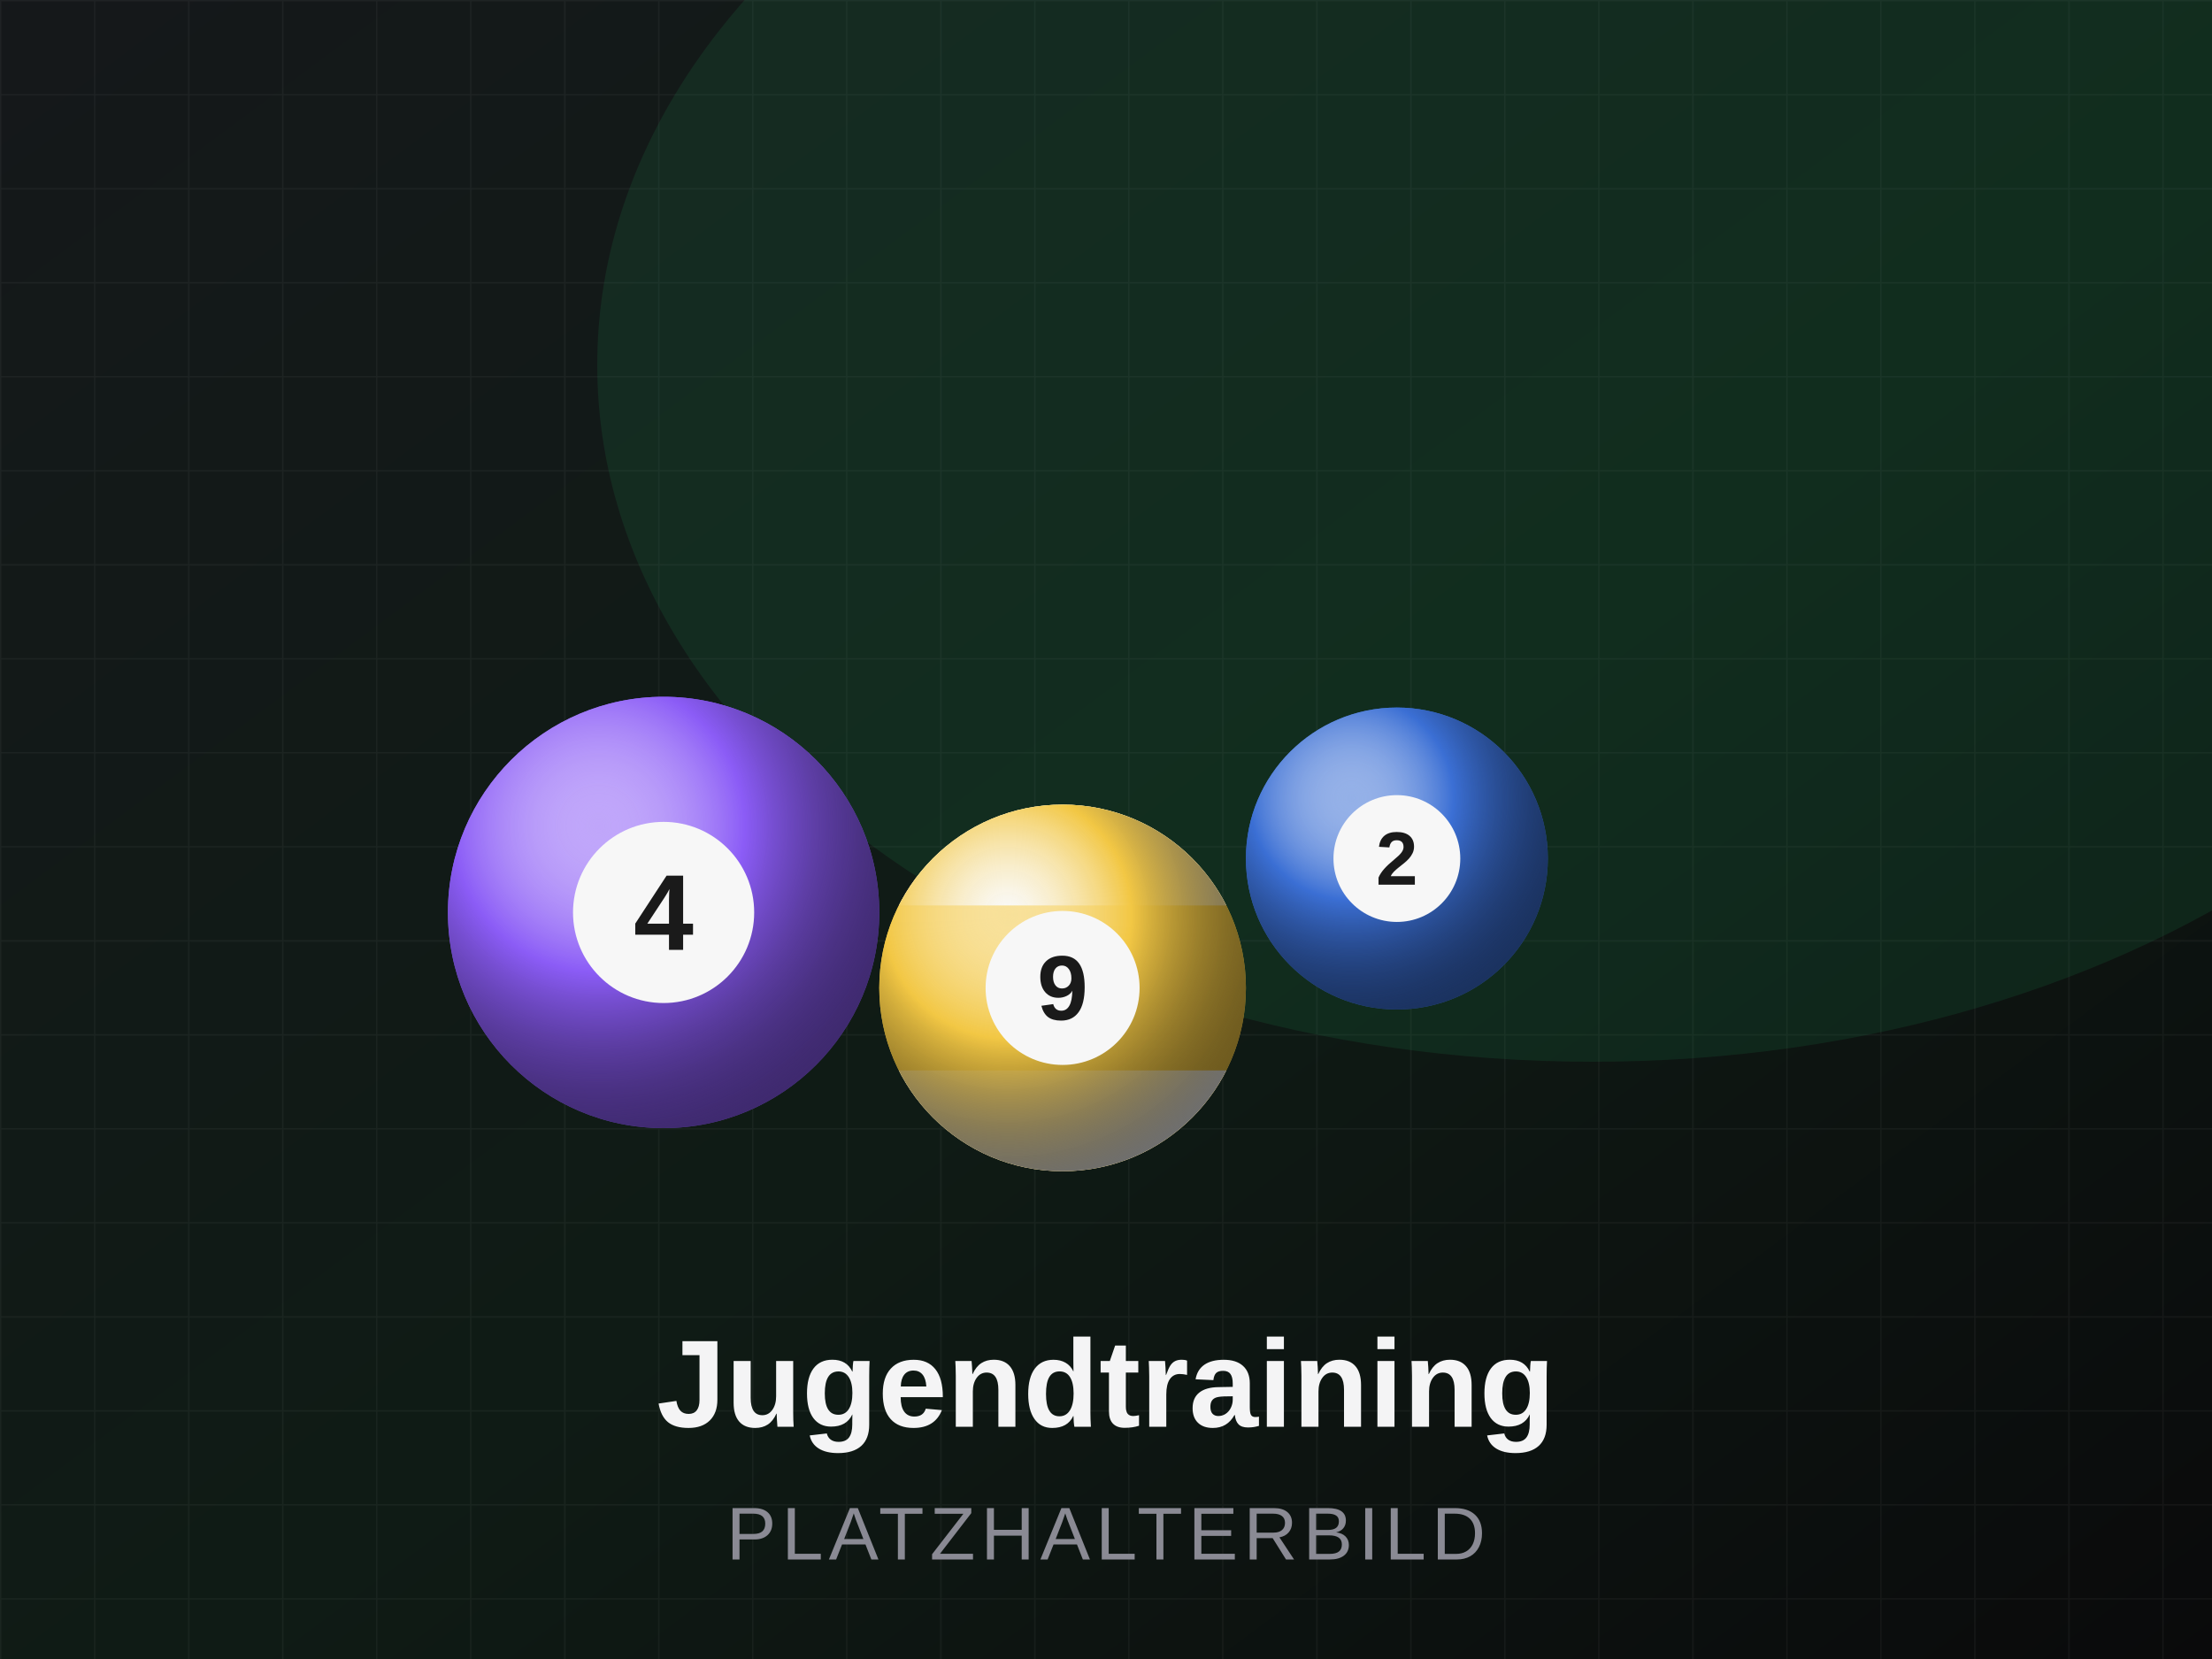
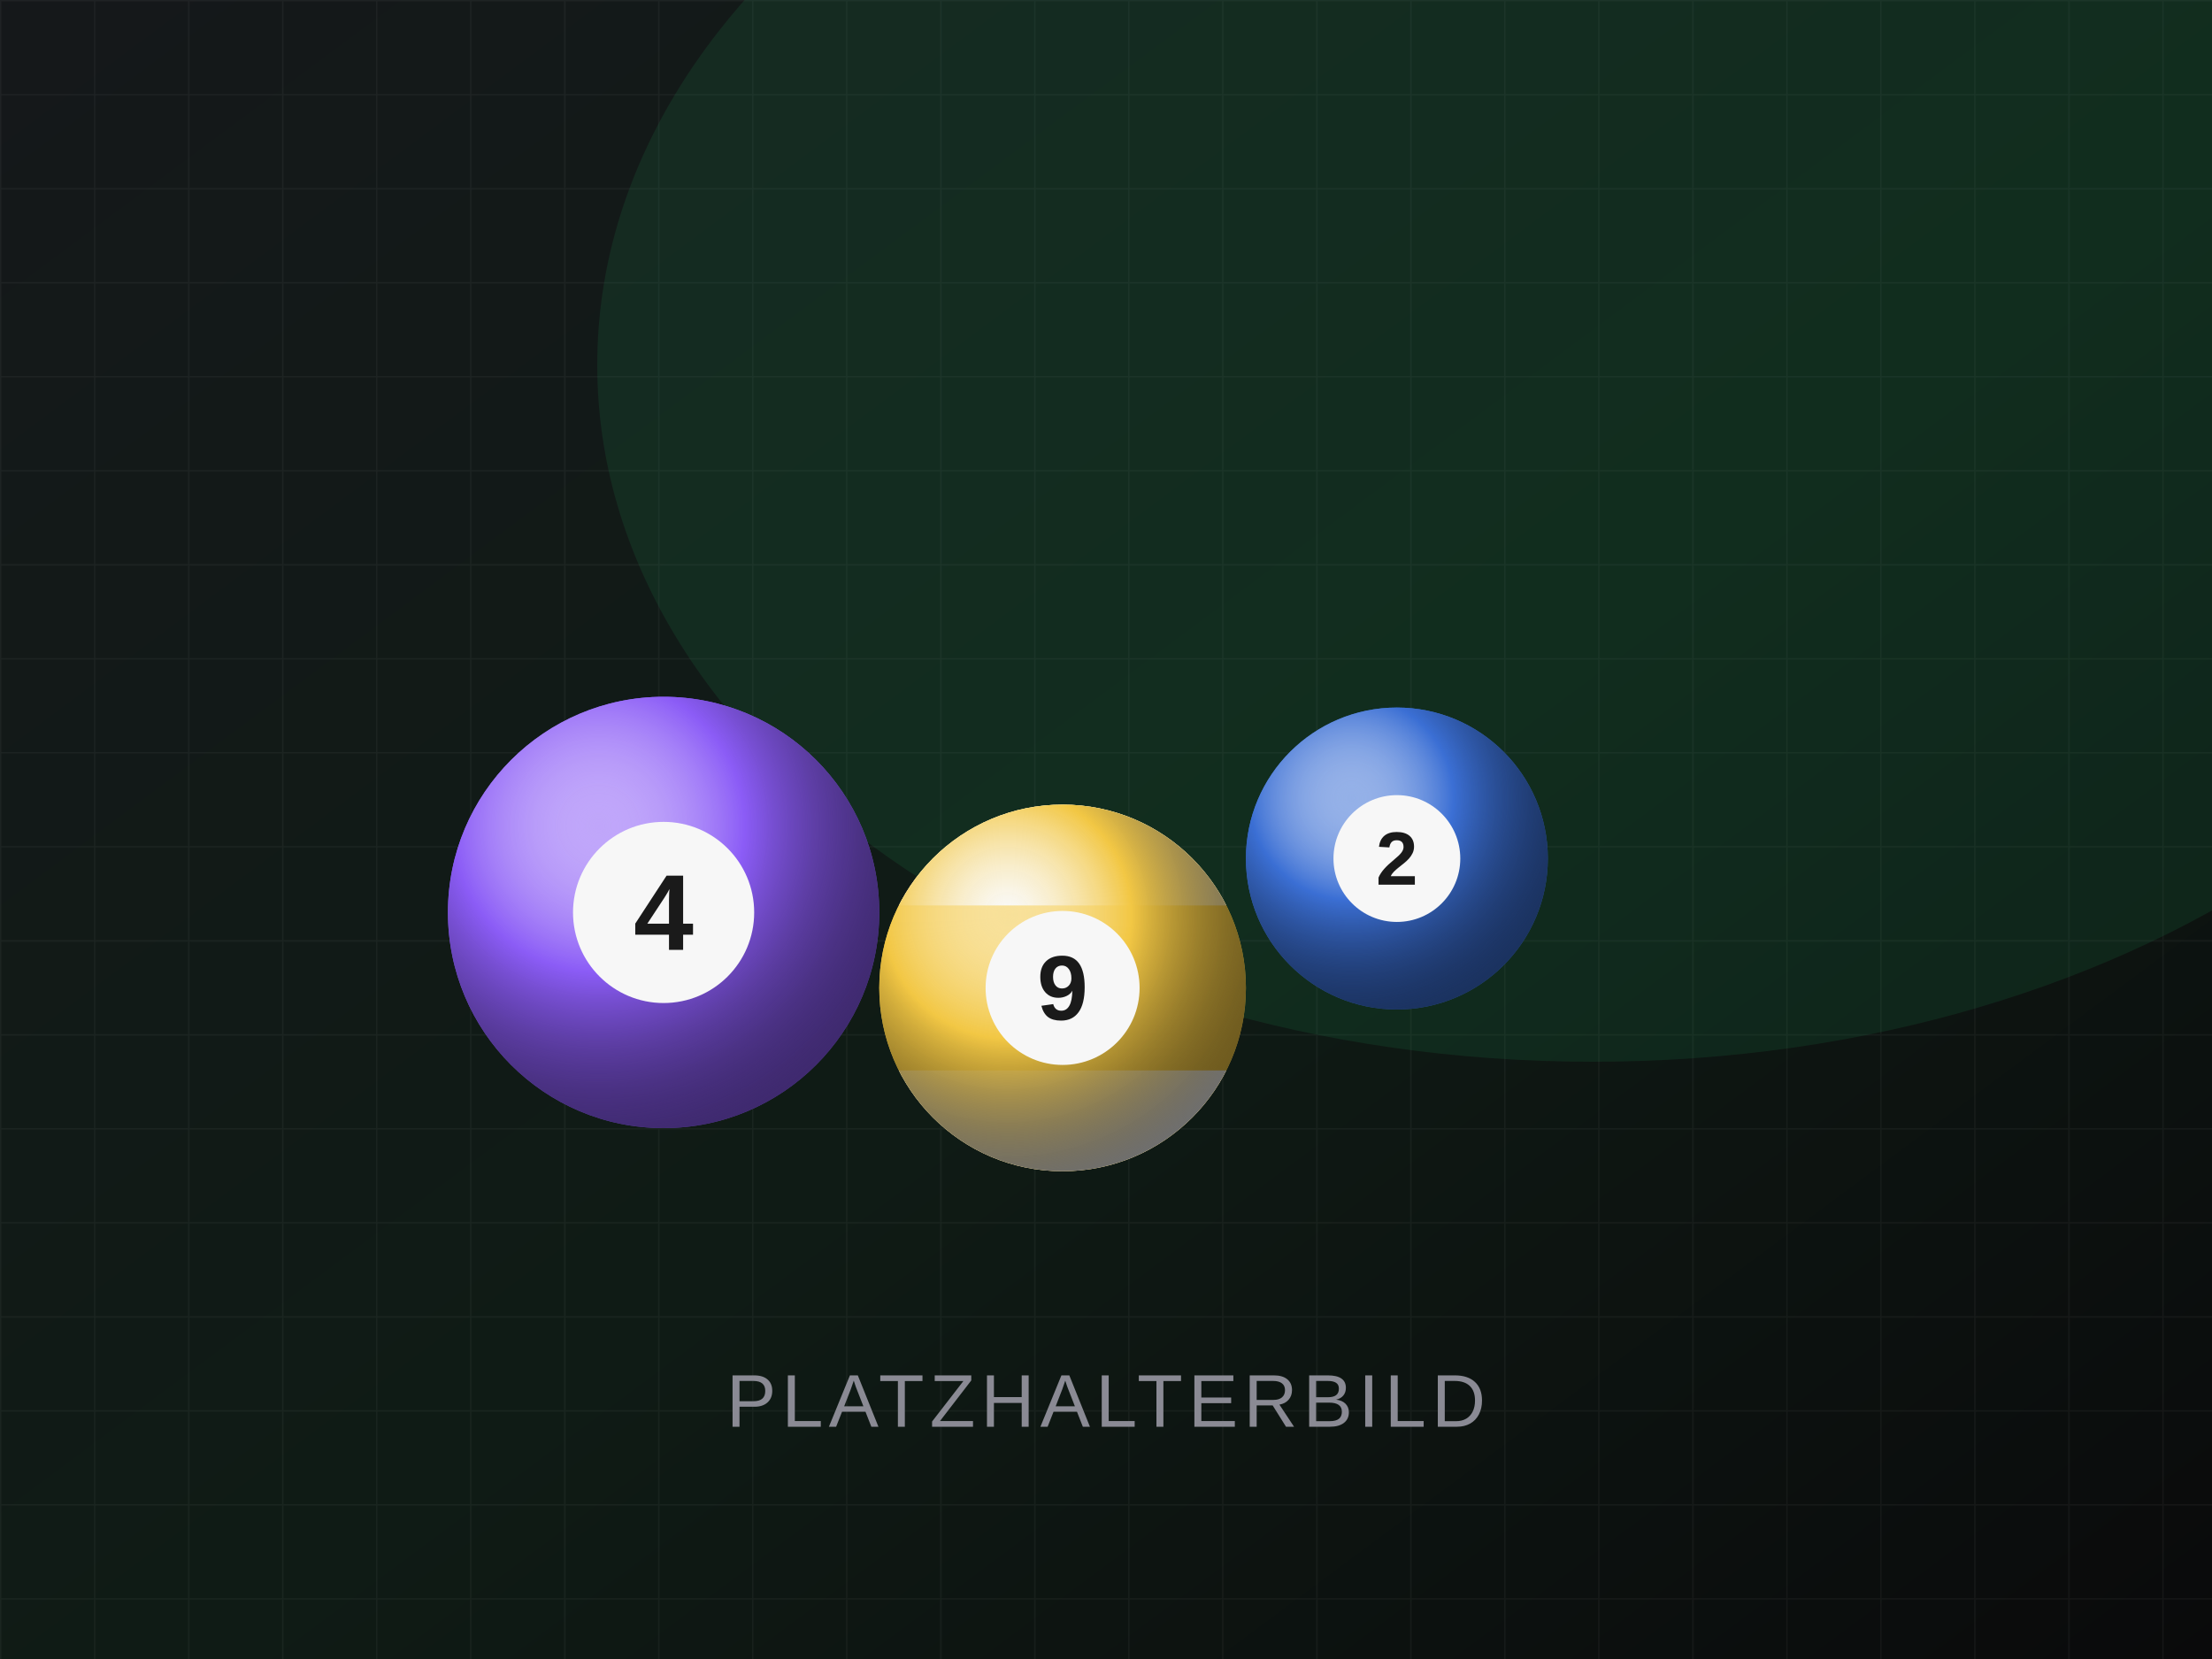
- <svg xmlns="http://www.w3.org/2000/svg" viewBox="0 0 800 600" width="800" height="600" role="img" aria-label="Jugendtraining">
+ <svg xmlns="http://www.w3.org/2000/svg" viewBox="0 0 800 600" width="800" height="600" role="img" aria-label="">
  <defs>
    <linearGradient id="bg" x1="0" y1="0" x2="1" y2="1">
      <stop offset="0%" stop-color="#15181a" />
      <stop offset="55%" stop-color="#0f1b15" />
      <stop offset="100%" stop-color="#0a0a0b" />
    </linearGradient>
    <pattern id="grid" width="34" height="34" patternUnits="userSpaceOnUse">
      <path d="M34 0H0V34" fill="none" stroke="#ffffff" stroke-opacity=".045" stroke-width="1" />
    </pattern>
  </defs>
  <rect width="800" height="600" fill="url(#bg)" />
  <rect width="800" height="600" fill="url(#grid)" />
  <ellipse cx="576" cy="132" rx="360" ry="252" fill="#1fa463" fill-opacity=".13" />
  <defs>
    <radialGradient id="g16" cx="35%" cy="30%" r="75%">
      <stop offset="0%" stop-color="#ffffff" stop-opacity=".45" />
      <stop offset="45%" stop-color="#8b5cf6" />
      <stop offset="100%" stop-color="#000000" stop-opacity=".55" />
    </radialGradient>
    <clipPath id="clip16">
      <circle cx="240" cy="330" r="78" />
    </clipPath>
  </defs>
  <circle cx="240" cy="330" r="78" fill="#8b5cf6" />
  <circle cx="240" cy="330" r="78" fill="url(#g16)" />
  <circle cx="240" cy="330" r="32.76" fill="#f7f7f7" />
  <text x="240" y="330" fill="#1a1a1a" font-family="Segoe UI, Arial, sans-serif" font-size="39" font-weight="700" text-anchor="middle" dominant-baseline="central">4</text>
  <defs>
    <radialGradient id="g17" cx="35%" cy="30%" r="75%">
      <stop offset="0%" stop-color="#ffffff" stop-opacity=".45" />
      <stop offset="45%" stop-color="#f2c744" />
      <stop offset="100%" stop-color="#000000" stop-opacity=".55" />
    </radialGradient>
    <clipPath id="clip17">
      <circle cx="384.3" cy="357.3" r="66.3" />
    </clipPath>
  </defs>
  <circle cx="384.3" cy="357.3" r="66.3" fill="#f2c744" />
  <g clip-path="url(#clip17)">
    <rect x="318" y="291" width="132.6" height="36.465" fill="#f5f5f5" />
    <rect x="318" y="387.135" width="132.6" height="36.465" fill="#f5f5f5" />
  </g>
  <circle cx="384.3" cy="357.3" r="66.3" fill="url(#g17)" />
  <circle cx="384.3" cy="357.3" r="27.846" fill="#f7f7f7" />
  <text x="384.3" y="357.3" fill="#1a1a1a" font-family="Segoe UI, Arial, sans-serif" font-size="33.15" font-weight="700" text-anchor="middle" dominant-baseline="central">9</text>
  <defs>
    <radialGradient id="g18" cx="35%" cy="30%" r="75%">
      <stop offset="0%" stop-color="#ffffff" stop-opacity=".45" />
      <stop offset="45%" stop-color="#3b6fd4" />
      <stop offset="100%" stop-color="#000000" stop-opacity=".55" />
    </radialGradient>
    <clipPath id="clip18">
      <circle cx="505.2" cy="310.5" r="54.6" />
    </clipPath>
  </defs>
  <circle cx="505.2" cy="310.5" r="54.6" fill="#3b6fd4" />
  <circle cx="505.2" cy="310.5" r="54.6" fill="url(#g18)" />
  <circle cx="505.2" cy="310.5" r="22.932" fill="#f7f7f7" />
  <text x="505.2" y="310.5" fill="#1a1a1a" font-family="Segoe UI, Arial, sans-serif" font-size="27.3" font-weight="700" text-anchor="middle" dominant-baseline="central">2</text>
  <g font-family="Segoe UI, Arial, sans-serif" text-anchor="middle">
-     <text x="400" y="516" fill="#f4f4f5" font-size="45" font-weight="700">Jugendtraining</text>
-     <text x="400" y="564" fill="#8a8a94" font-size="27" letter-spacing="2">PLATZHALTERBILD</text>
+     <text x="400" y="516" fill="#f4f4f5" font-size="45" font-weight="700" />
+     <text x="400" y="516" fill="#8a8a94" font-size="27" letter-spacing="2">PLATZHALTERBILD</text>
  </g>
</svg>
